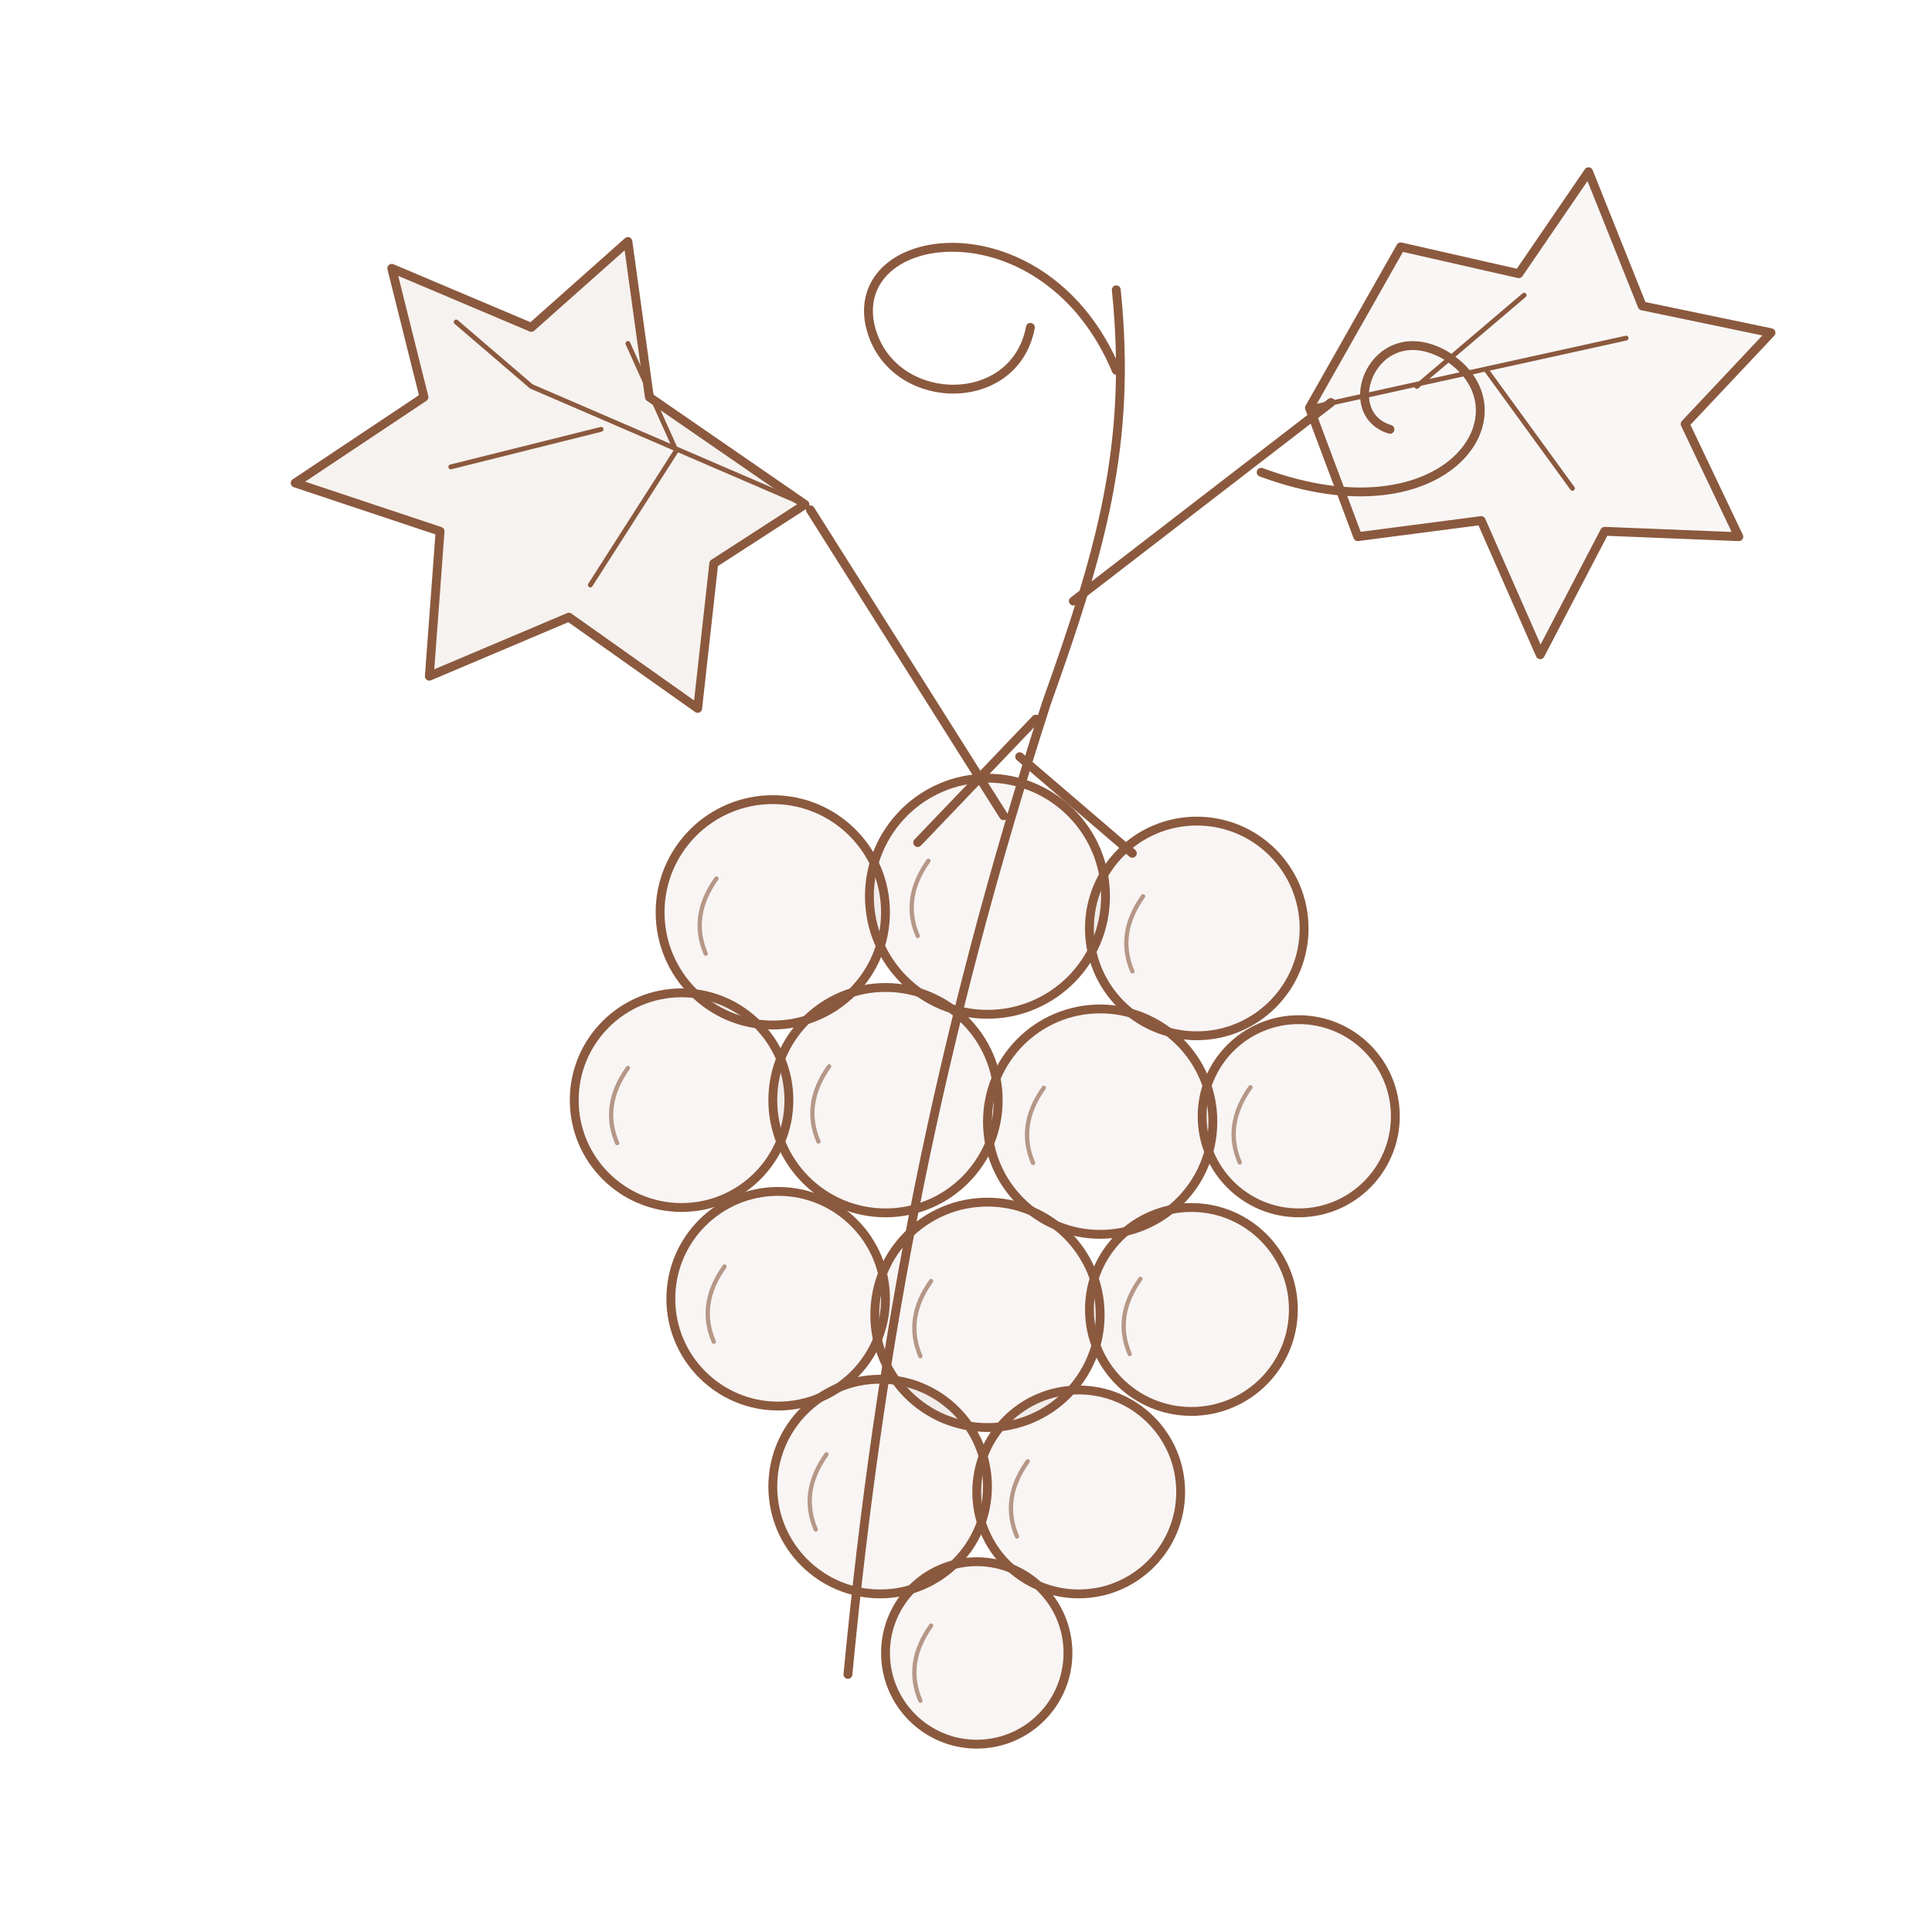
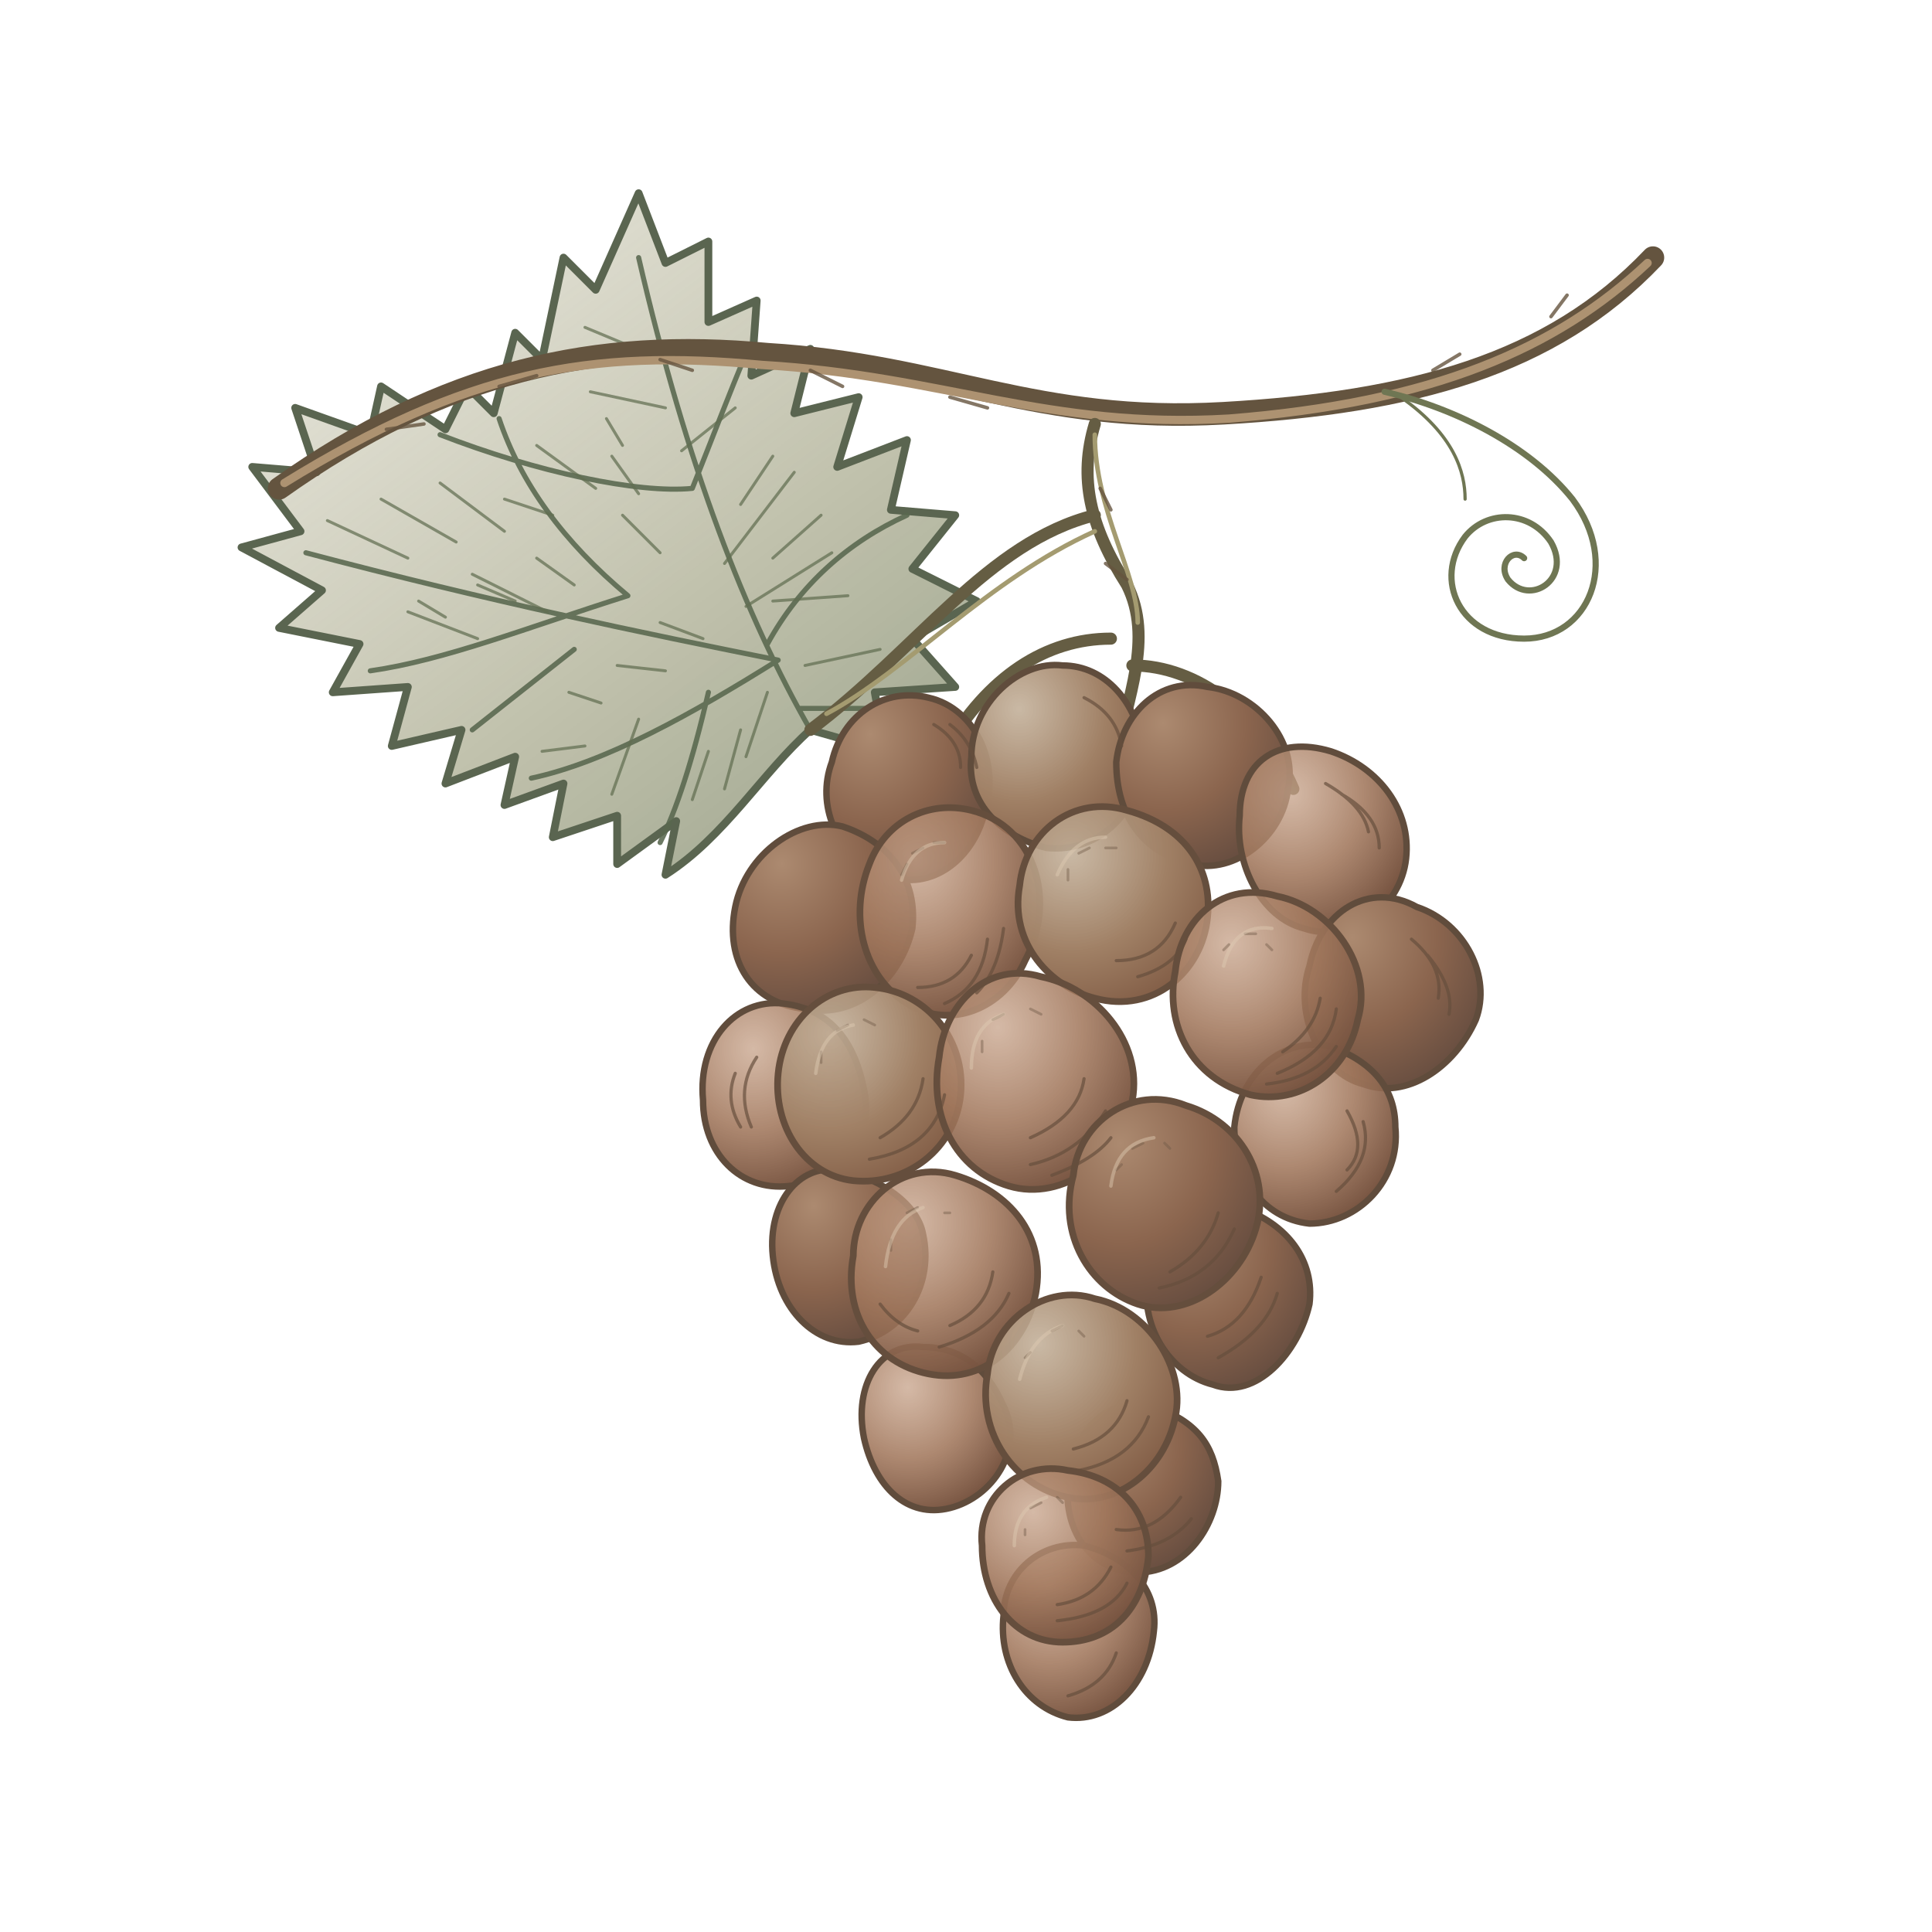
- <svg xmlns="http://www.w3.org/2000/svg" viewBox="0 0 360 360" fill="none" color="#8b593e" role="img" aria-labelledby="title desc">
-   <g stroke="currentColor" stroke-width="1.65" stroke-linecap="round" stroke-linejoin="round">
-     <path d="M158 312C164 249 175 193 195 131C205 103 211 83 208 54M187 152l-36-57M200 112l48-37M208 69c-13-31-49-27-46-9 3 16 27 17 30 1M235 88c35 13 51-12 34-22-13-7-20 11-10 14" />
-     <path d="M150 94L121 74l-4-29-18 16-26-11 6 24-24 16 27 9-2 27 26-11 24 17 3-27 17-11Z" fill="currentColor" fill-opacity=".08" />
-     <path d="M150 94 99 72M126 84l-9-20M112 80l-28 7M126 84l-16 25M99 72l-14-12" stroke-width=".9" />
-     <path d="M244 76l17-30 22 5 13-19 10 25 24 5-16 17 10 21-25-1-12 23-11-25-23 3-9-24Z" fill="currentColor" fill-opacity=".05" />
-     <path d="M244 76l59-13M264 72l20-17M277 69l16 22" stroke-width=".9" />
-     <path d="M193 134l-22 23M190 141l21 18" />
-     <circle cx="144" cy="170" r="21" fill="currentColor" fill-opacity=".055" />
-     <path d="M133.5 163.7q-5 7-2 14" stroke-width=".8" opacity=".6" />
-     <circle cx="184" cy="167" r="22" fill="currentColor" fill-opacity=".055" />
-     <path d="M173.0 160.4q-5 7-2 14" stroke-width=".8" opacity=".6" />
-     <circle cx="223" cy="173" r="20" fill="currentColor" fill-opacity=".055" />
-     <path d="M213.0 167.0q-5 7-2 14" stroke-width=".8" opacity=".6" />
-     <circle cx="127" cy="205" r="20" fill="currentColor" fill-opacity=".055" />
-     <path d="M117.0 199.0q-5 7-2 14" stroke-width=".8" opacity=".6" />
-     <circle cx="165" cy="205" r="21" fill="currentColor" fill-opacity=".055" />
-     <path d="M154.5 198.7q-5 7-2 14" stroke-width=".8" opacity=".6" />
-     <circle cx="205" cy="209" r="21" fill="currentColor" fill-opacity=".055" />
-     <path d="M194.5 202.7q-5 7-2 14" stroke-width=".8" opacity=".6" />
-     <circle cx="242" cy="208" r="18" fill="currentColor" fill-opacity=".055" />
-     <path d="M233.0 202.6q-5 7-2 14" stroke-width=".8" opacity=".6" />
-     <circle cx="145" cy="242" r="20" fill="currentColor" fill-opacity=".055" />
-     <path d="M135.0 236.0q-5 7-2 14" stroke-width=".8" opacity=".6" />
-     <circle cx="184" cy="245" r="21" fill="currentColor" fill-opacity=".055" />
-     <path d="M173.5 238.7q-5 7-2 14" stroke-width=".8" opacity=".6" />
-     <circle cx="222" cy="244" r="19" fill="currentColor" fill-opacity=".055" />
-     <path d="M212.5 238.3q-5 7-2 14" stroke-width=".8" opacity=".6" />
-     <circle cx="164" cy="277" r="20" fill="currentColor" fill-opacity=".055" />
-     <path d="M154.0 271.0q-5 7-2 14" stroke-width=".8" opacity=".6" />
-     <circle cx="201" cy="278" r="19" fill="currentColor" fill-opacity=".055" />
-     <path d="M191.5 272.3q-5 7-2 14" stroke-width=".8" opacity=".6" />
-     <circle cx="182" cy="308" r="17" fill="currentColor" fill-opacity=".055" />
-     <path d="M173.5 302.9q-5 7-2 14" stroke-width=".8" opacity=".6" />
+ <svg xmlns="http://www.w3.org/2000/svg" viewBox="0 0 360 360" fill="none">
+   <defs>
+     <radialGradient id="ven-fruit" cx="31%" cy="25%" r="82%">
+       <stop stop-color="#c7a38a" stop-opacity=".76" />
+       <stop offset=".53" stop-color="#a2785d" stop-opacity=".88" />
+       <stop offset="1" stop-color="#75523f" />
+     </radialGradient>
+     <radialGradient id="ven-shadow" cx="27%" cy="21%" r="88%">
+       <stop stop-color="#ac8a70" />
+       <stop offset=".55" stop-color="#8b654e" />
+       <stop offset="1" stop-color="#654c3f" />
+     </radialGradient>
+     <radialGradient id="ven-bloom" cx="28%" cy="24%" r="87%">
+       <stop stop-color="#c2af98" stop-opacity=".88" />
+       <stop offset=".58" stop-color="#a08065" />
+       <stop offset="1" stop-color="#815c45" />
+     </radialGradient>
+     <linearGradient id="ven-leaf" x1="79" y1="59" x2="153" y2="157" gradientUnits="userSpaceOnUse">
+       <stop stop-color="#a4a17d" stop-opacity=".36" />
+       <stop offset=".56" stop-color="#90916c" stop-opacity=".55" />
+       <stop offset="1" stop-color="#737c59" stop-opacity=".65" />
+     </linearGradient>
+   </defs>
+   <g stroke-linecap="round" stroke-linejoin="round">
+     <path d="M151 136 C142 144 135 156 124 163 L126 153 L115 161 L115 152 L103 156 L105 146 L94 150 L96 141 L83 146 L86 136 L73 139 L76 128 L62 129 L67 120 L52 117 L60 110 L45 102 L56 99 L47 87 L59 88 L55 76 L69 81 L71 72 L83 80 L87 72 L92 77 L96 62 L101 67 L105 48 L111 54 L119 36 L124 49 L132 45 L132 60 L141 56 L140 70 L151 65 L148 77 L160 74 L156 87 L169 82 L166 95 L178 96 L170 106 L182 112 L170 119 L178 128 L163 129 L165 140 Z" fill="url(#ven-leaf)" stroke="#5a6550" stroke-width="1.45" />
+     <path d="M151 136 C139 115 128 87 119 48 M145 123 C120 118 91 112 57 103 M145 123 C129 133 113 142 99 145 M143 120 C149 109 158 101 169 96 M129 91 C119 92 100 88 82 81 M129 91 C133 81 136 73 139 66 M117 111 C105 101 97 90 93 78 M117 111 C98 117 83 123 69 125 M132 129 C129 142 126 151 123 157 M107 121 L88 136 M149 132 L163 132" stroke="#58674e" stroke-width=".95" opacity=".88" />
+     <g stroke="#616e51" stroke-width=".55" opacity=".72">
+       <path d="M121 66 L109 61 M124 76 L110 73 M127 84 L137 76 M111 91 L100 83 M103 96 L94 93 M94 99 L82 90 M85 101 L71 93 M76 104 L61 97 M102 114 L88 107 M89 119 L76 114 M135 105 L148 88 M139 113 L155 103 M119 134 L114 148 M109 139 L101 140 M144 112 L158 111 M143 129 L139 141 M150 124 L164 121" />
+       <path d="M116 83 L113 78 M119 92 L114 85 M123 103 L116 96 M107 109 L100 104 M96 112 L89 109 M83 115 L78 112 M131 119 L123 116 M124 125 L115 124 M112 131 L106 129 M138 94 L144 85 M144 104 L153 96 M132 140 L129 149 M138 136 L135 147" />
+     </g>
+     <path d="M52 91 C83 69 111 63 143 66 C176 68 193 79 228 77 C263 75 289 68 308 48" stroke="#64543f" stroke-width="4.2" />
+     <path d="M53 90 C87 69 110 65 142 68 C176 70 195 80 229 78 C267 75 290 65 307 49" stroke="#ad9271" stroke-width="1.55" />
+     <path d="M204 79 C201 89 203 98 210 109 C215 119 210 130 208 141 M207 119 C195 119 184 126 176 140 M211 124 C223 124 235 133 241 147 M204 96 C184 101 171 121 151 136" stroke="#655d43" stroke-width="2.25" />
+     <path d="M204 81 C204 95 212 107 212 116 M204 99 C184 108 169 125 154 133" stroke="#a49b70" stroke-width=".85" />
+     <g stroke="#65543e" stroke-width=".65" opacity=".8">
+       <path d="M72 80 L79 79 M93 72 L100 70 M123 67 L129 69 M151 69 L157 72 M177 74 L184 76 M238 76 L245 74 M267 69 L272 66 M289 59 L292 55 M206 105 L210 108 M205 91 L207 95" />
+     </g>
+     <path d="M258 73 C271 76 285 83 293 93 C302 105 296 119 284 119 C272 119 267 108 273 100 C277 95 285 95 289 101 C293 108 285 113 281 108 C279 105 282 102 284 104" stroke="#6f7653" stroke-width="1.15" />
+     <path d="M261 74 C271 81 273 88 273 93" stroke="#6f7653" stroke-width=".6" />
+     <g stroke="#604c3c" stroke-width="1.2">
+       <path d="M173 130 C165 128 157 133 155 142 C152 150 156 159 163 162 C171 167 180 162 183 153 C187 143 182 132 173 130Z" fill="url(#ven-shadow)" />
+       <path d="M198 124 C190 123 181 131 181 141 C180 150 187 156 195 158 C205 159 213 151 213 140 C212 131 206 124 198 124Z" fill="url(#ven-bloom)" />
+       <path d="M225 128 C216 126 209 133 208 142 C208 152 213 159 222 161 C230 163 239 156 240 147 C242 138 234 129 225 128Z" fill="url(#ven-shadow)" />
+       <path d="M248 140 C238 137 231 142 231 152 C230 161 235 171 243 173 C252 176 261 169 262 160 C263 151 257 143 248 140Z" fill="url(#ven-fruit)" />
+       <path d="M157 154 C149 152 139 159 137 169 C135 179 140 187 150 188 C160 190 168 182 170 173 C171 164 166 157 157 154Z" fill="url(#ven-shadow)" />
+       <path d="M264 169 C255 164 246 170 244 180 C241 189 246 200 254 202 C262 205 271 199 275 190 C278 182 273 172 264 169Z" fill="url(#ven-shadow)" />
+       <path d="M146 187 C137 186 130 194 131 205 C131 215 138 222 147 221 C157 220 163 212 161 203 C159 193 154 188 146 187Z" fill="url(#ven-fruit)" />
+       <path transform="translate(-12 -9)" d="M260 204 C251 202 243 209 242 219 C242 228 247 236 256 237 C265 237 273 229 272 219 C272 212 268 207 260 204Z" fill="url(#ven-fruit)" />
+       <path d="M156 218 C149 217 143 224 144 234 C145 244 152 251 160 250 C169 248 174 239 172 230 C171 224 163 219 156 218Z" fill="url(#ven-shadow)" />
+       <path transform="translate(-13 -10)" d="M244 235 C236 231 229 237 227 247 C225 257 231 266 239 268 C247 271 255 262 257 253 C258 245 253 238 244 235Z" fill="url(#ven-shadow)" />
+       <path d="M172 251 C164 250 159 258 161 268 C163 277 169 283 177 281 C185 279 191 270 187 262 C184 255 179 251 172 251Z" fill="url(#ven-fruit)" />
+       <path transform="translate(-9 -7)" d="M224 269 C216 267 209 273 208 283 C207 293 213 300 221 300 C230 300 236 291 236 283 C235 276 232 272 224 269Z" fill="url(#ven-shadow)" />
+       <path d="M202 288 C194 287 187 293 187 301 C186 310 191 318 199 320 C207 321 214 314 215 304 C216 296 210 290 202 288Z" fill="url(#ven-fruit)" />
+     </g>
+     <g stroke="#654e3d" stroke-width="1.25">
+       <path d="M181 151 C173 149 165 153 162 161 C158 171 161 182 169 187 C177 192 187 188 191 179 C197 168 193 154 181 151Z" fill="url(#ven-fruit)" />
+       <path d="M210 151 C200 148 191 155 190 165 C188 176 196 184 204 186 C215 189 224 181 225 171 C226 162 221 154 210 151Z" fill="url(#ven-bloom)" />
+       <path d="M238 167 C228 164 220 171 219 181 C217 191 222 201 233 204 C242 206 251 200 253 190 C256 180 248 169 238 167Z" fill="url(#ven-fruit)" />
+       <path d="M163 184 C154 183 146 190 145 200 C144 210 150 219 159 220 C169 221 178 214 179 204 C180 194 173 185 163 184Z" fill="url(#ven-bloom)" />
+       <path d="M194 182 C184 179 176 187 175 197 C173 208 178 218 188 221 C198 224 209 216 211 205 C213 194 204 184 194 182Z" fill="url(#ven-fruit)" />
+       <path d="M221 206 C211 202 201 209 200 219 C197 230 203 240 212 243 C221 246 231 239 234 229 C237 219 231 209 221 206Z" fill="url(#ven-shadow)" />
+       <path d="M178 219 C168 216 159 224 159 234 C157 245 163 254 173 256 C183 258 191 251 193 241 C195 230 188 222 178 219Z" fill="url(#ven-fruit)" />
+       <path d="M204 242 C195 239 185 246 184 256 C182 267 189 277 199 279 C208 281 217 274 219 264 C221 255 214 244 204 242Z" fill="url(#ven-bloom)" />
+       <path d="M199 274 C190 272 182 279 183 288 C183 298 189 306 198 306 C207 306 213 300 214 290 C214 281 208 275 199 274Z" fill="url(#ven-fruit)" />
+     </g>
+     <g stroke="#654e3c" stroke-width=".6" opacity=".68">
+       <path d="M174 135 Q179 138 179 143 M177 135 Q181 138 182 143 M202 130 Q208 133 209 139 M247 146 Q254 150 255 155 M250 148 Q257 152 257 158 M263 175 Q269 180 268 186 M266 178 Q271 184 270 189 M141 197 Q137 203 140 210 M137 200 Q135 205 138 210" />
+       <path d="M181 178 Q178 184 171 184 M184 175 Q183 184 176 187 M187 173 Q186 181 182 185 M208 179 Q216 179 219 172 M212 182 Q219 180 221 175 M239 196 Q245 192 246 186 M238 200 Q248 196 249 188 M236 202 Q245 201 249 195" />
+       <path d="M164 212 Q171 208 172 201 M162 216 Q174 214 176 204 M192 212 Q201 208 202 201 M192 217 Q201 215 206 207 M196 219 Q204 216 207 212 M218 237 Q225 233 227 226 M216 240 Q226 238 230 229 M254 209 Q256 216 249 222 M251 207 Q255 214 251 218" />
+       <path d="M177 247 Q184 244 185 237 M175 251 Q185 248 188 241 M164 243 Q167 247 171 248 M225 249 Q232 247 235 238 M227 253 Q236 248 238 241 M200 270 Q208 268 210 261 M201 274 Q211 272 214 264 M208 285 Q215 286 220 279 M210 289 Q218 288 222 283 M197 299 Q204 298 207 292 M197 302 Q207 301 210 295 M199 316 Q206 314 208 308" />
+     </g>
+     <g stroke="#6e5846" stroke-width=".5" opacity=".42">
+       <path d="M170 159 l2 -1 M168 163 l1 -2 M174 157 l2 0 M201 159 l2 -1 M199 162 l0 2 M206 158 l2 0 M232 174 l2 0 M228 177 l1 -1 M236 176 l1 1 M156 192 l2 -1 M153 196 l0 2 M161 190 l2 1 M185 190 l2 -1 M183 194 l0 2 M192 188 l2 1 M211 214 l2 -1 M208 218 l1 -1 M217 213 l1 1 M169 226 l2 -1 M166 231 l0 2 M176 226 l1 0 M196 248 l2 -1 M191 253 l1 -1 M201 248 l1 1 M192 281 l2 -1 M191 285 l0 1 M197 279 l1 1" />
+     </g>
+     <g stroke="#dfcbb2" stroke-width=".65" opacity=".46">
+       <path d="M168 164 Q170 157 176 157 M197 163 Q200 156 206 156 M228 180 Q230 172 237 173 M152 200 Q153 192 159 191 M181 199 Q181 191 187 189 M207 221 Q208 213 215 212 M165 236 Q166 227 172 225 M190 257 Q192 249 198 247 M189 288 Q189 281 195 279" />
+     </g>
  </g>
</svg>
